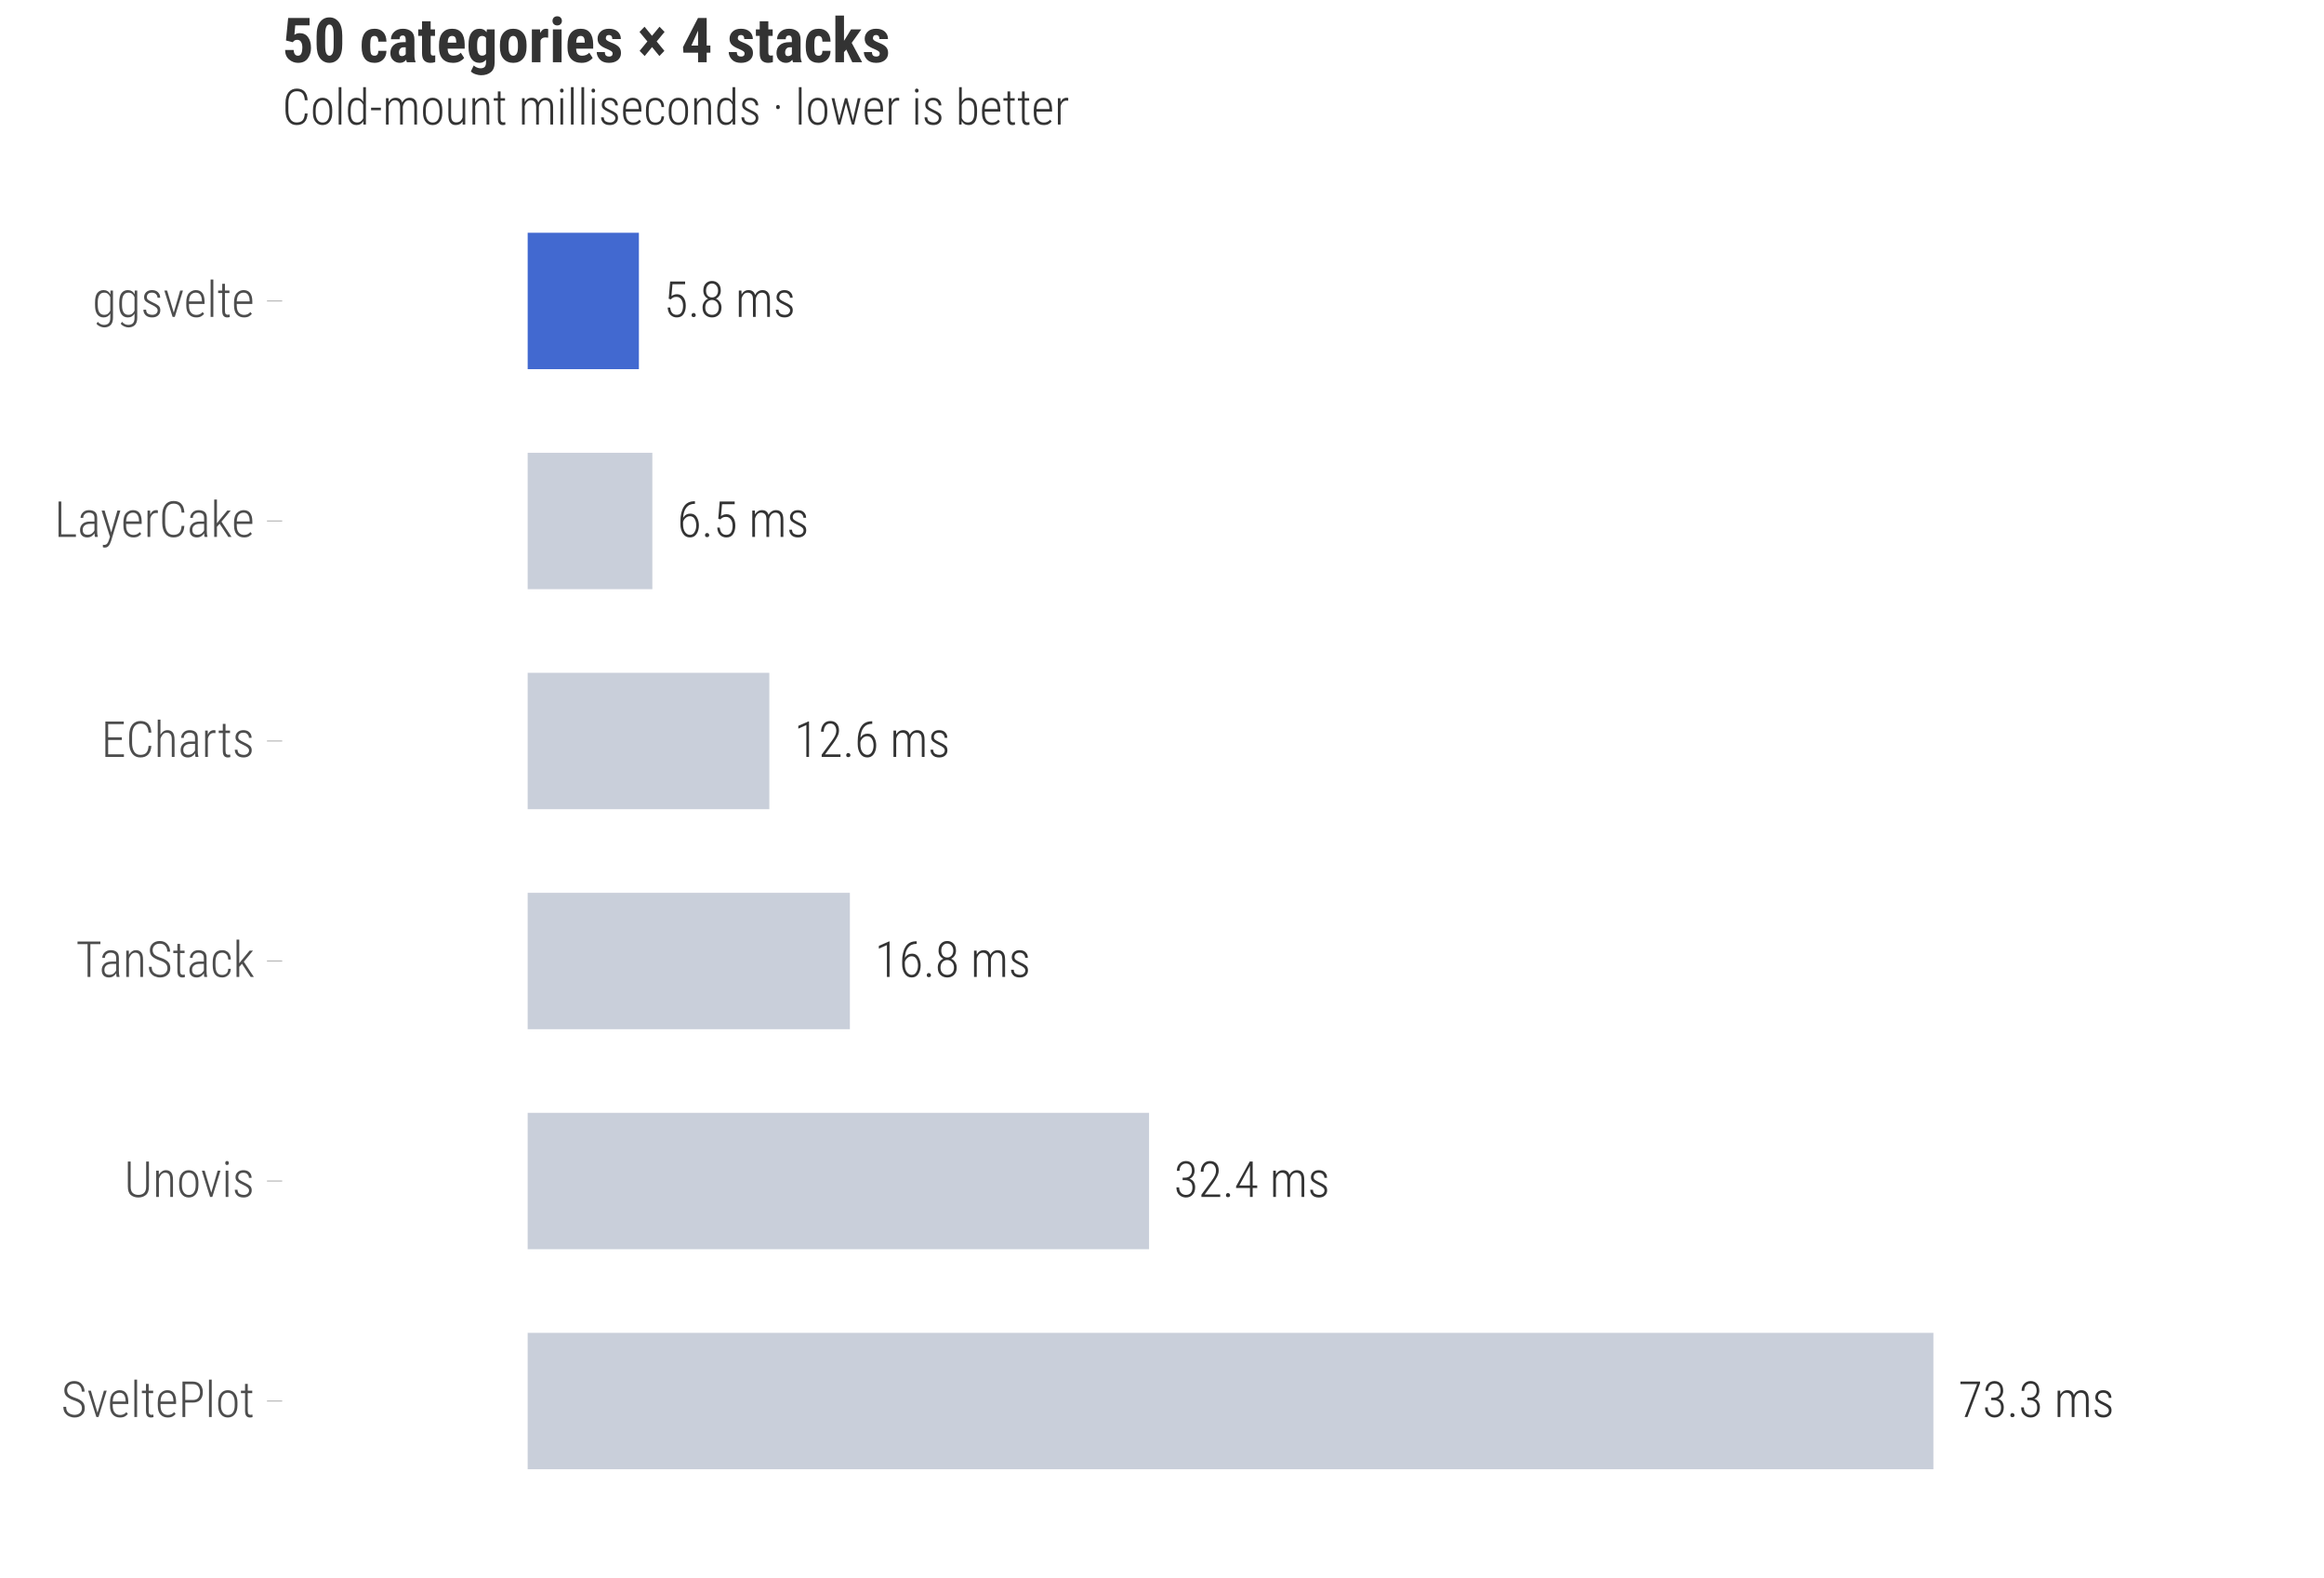
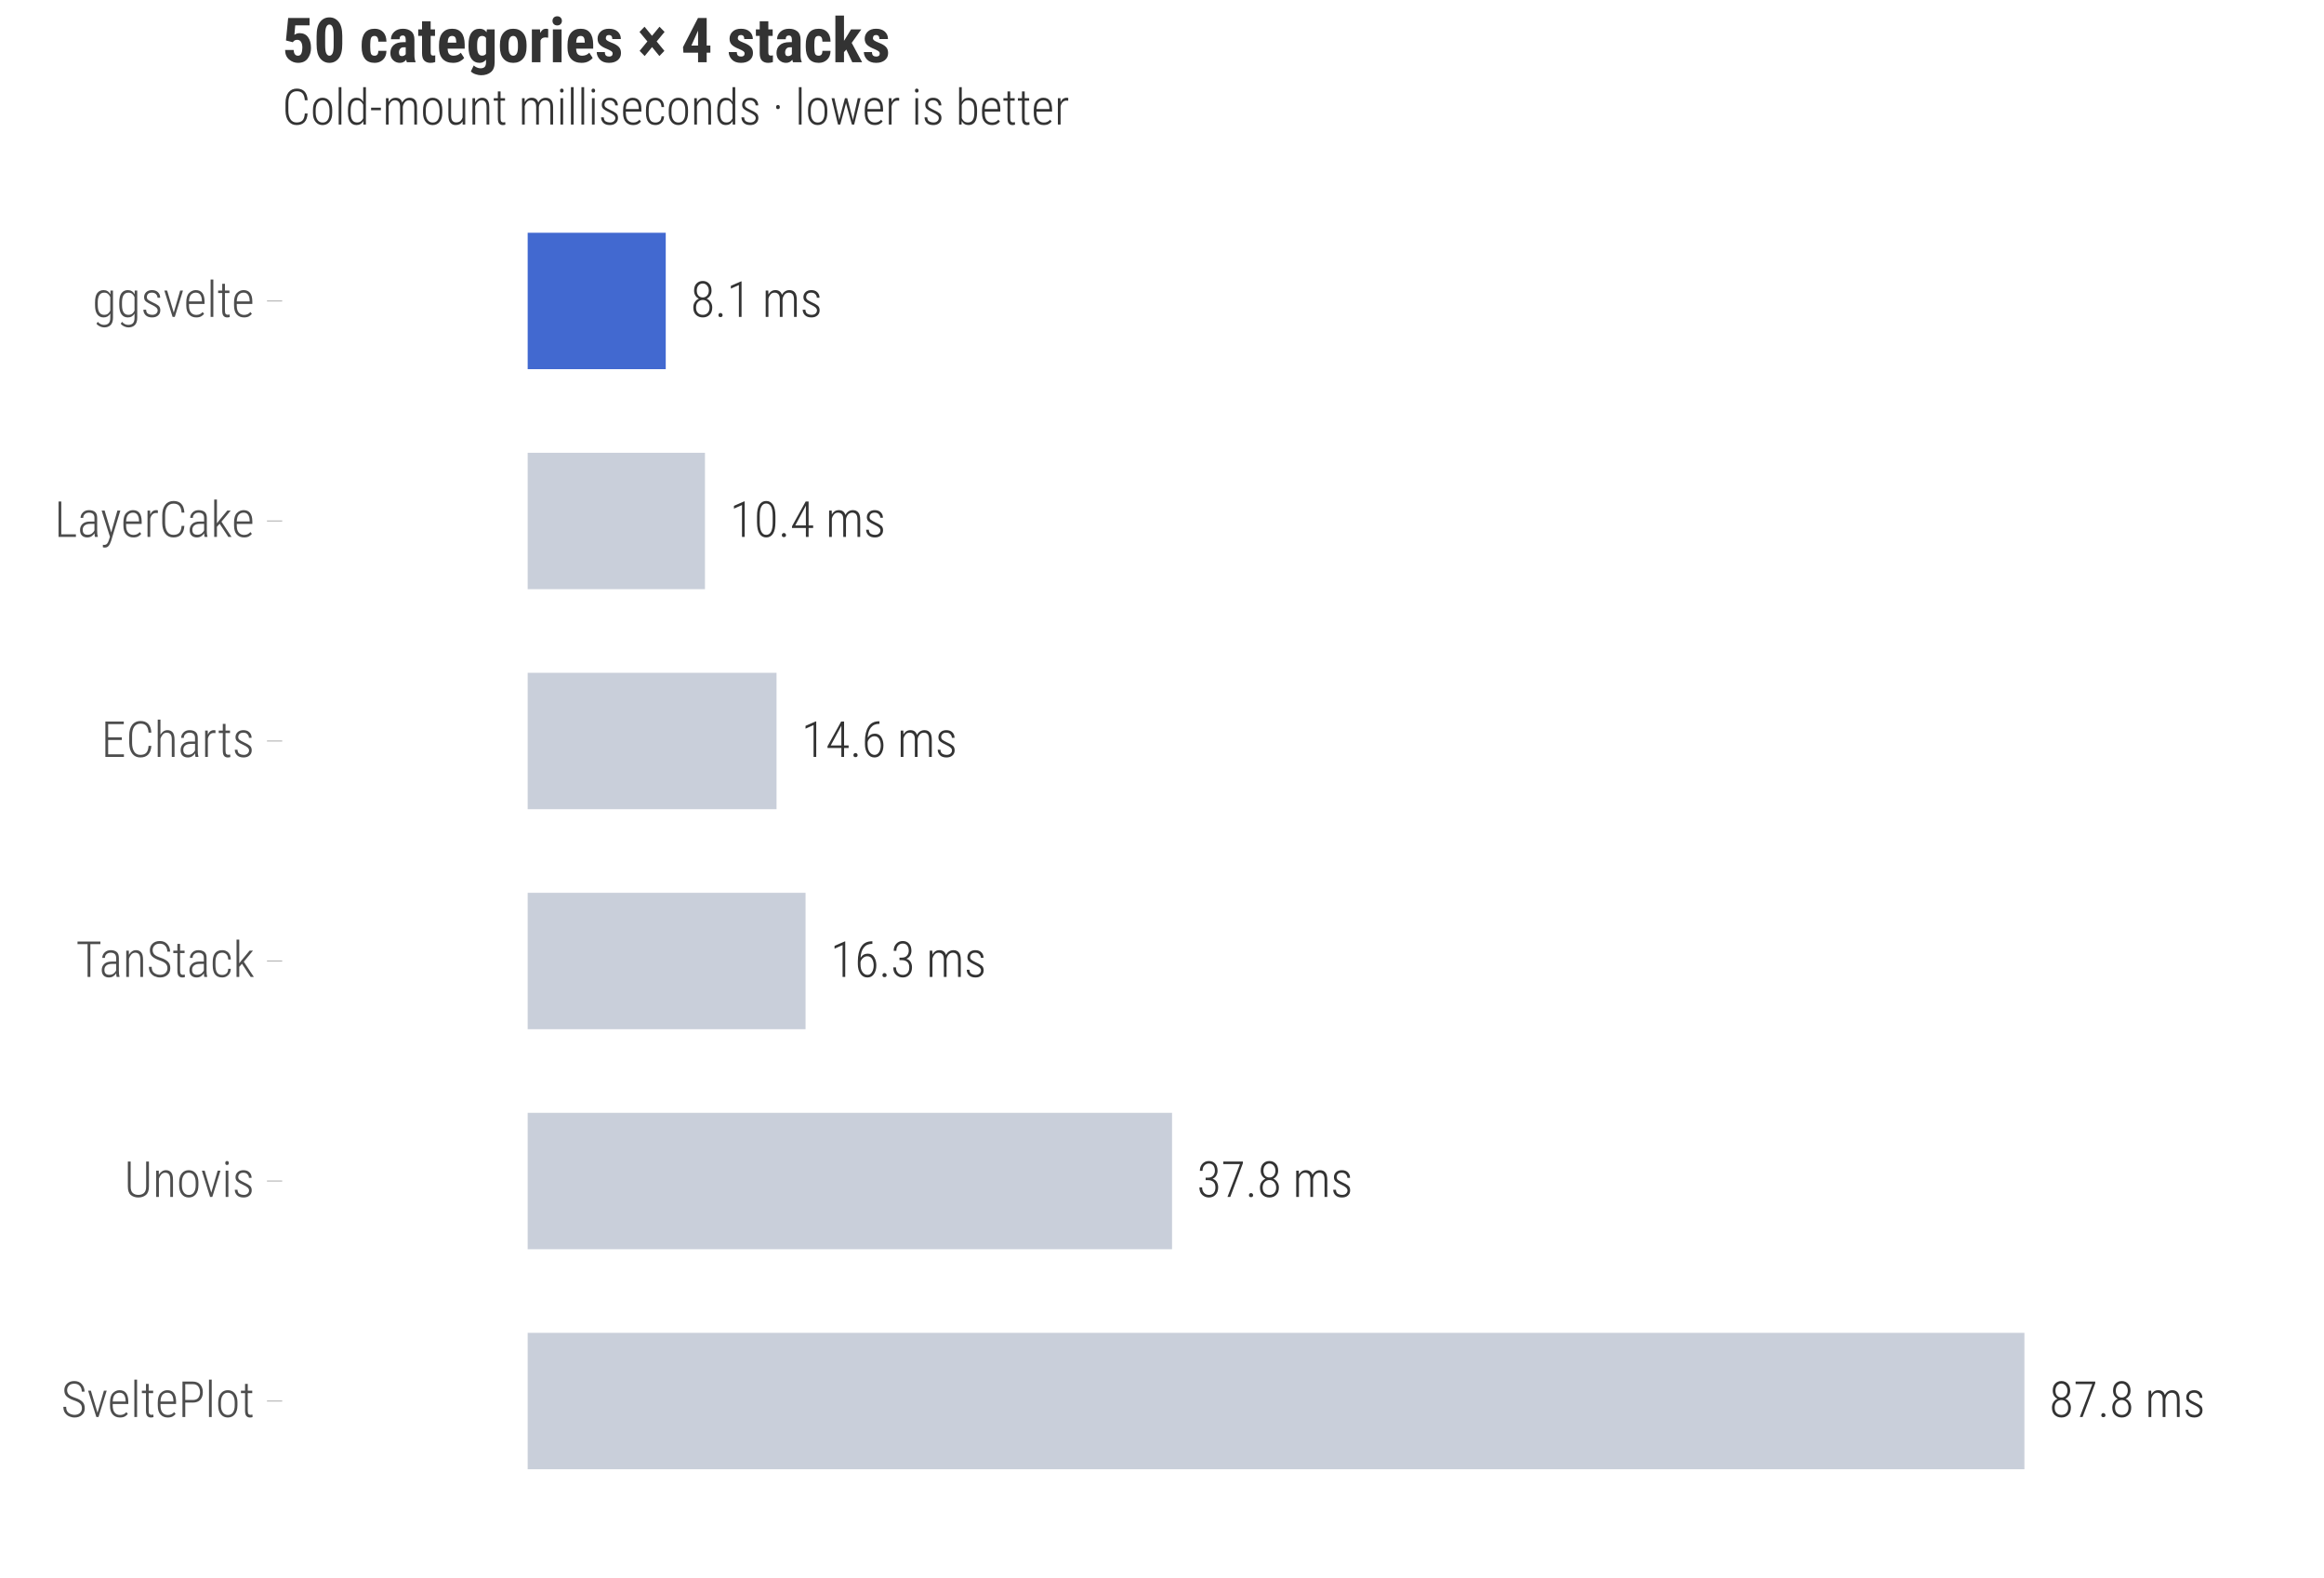
- <svg xmlns="http://www.w3.org/2000/svg" width="560" height="380" viewBox="0 0 560 380" role="img" aria-label="Bar chart of cold-mount time for a stacked bar chart of 50 categories by 4 stacks: ggsvelte 5.8 ms, ECharts 12.6 ms, LayerCake 6.5 ms, TanStack 16.8 ms, Unovis 32.4 ms, SveltePlot 73.3 ms. Lower is better." class="gg-plot" font-family="&quot;Roboto Condensed&quot;, &quot;Arial Narrow&quot;, Arial, sans-serif" font-size="11" font-weight="300" text-rendering="optimizeLegibility" shape-rendering="geometricPrecision">
+ <svg xmlns="http://www.w3.org/2000/svg" width="560" height="380" viewBox="0 0 560 380" role="img" aria-label="Bar chart of cold-mount time for a stacked bar chart of 50 categories by 4 stacks: ggsvelte 8.1 ms, ECharts 14.6 ms, LayerCake 10.4 ms, TanStack 16.3 ms, Unovis 37.8 ms, SveltePlot 87.8 ms. Lower is better." class="gg-plot" font-family="&quot;Roboto Condensed&quot;, &quot;Arial Narrow&quot;, Arial, sans-serif" font-size="11" font-weight="300" text-rendering="optimizeLegibility" shape-rendering="geometricPrecision">
  <rect class="gg-paper" width="560" height="380" fill="var(--gg-paper, #ffffff)" />
  <text class="gg-title" x="68" y="15" font-size="15" font-weight="700" fill="var(--gg-ink, #333333)">50 categories × 4 stacks</text>
  <text class="gg-subtitle" x="68" y="30" font-size="12" font-weight="300" fill="var(--gg-ink, #333333)">Cold-mount milliseconds · lower is better</text>
  <defs>
    <clipPath id="gg-clip-0">
      <rect width="488" height="318" />
    </clipPath>
  </defs>
  <g class="gg-panel" data-panel="0" transform="translate(68,46)">
    <rect class="gg-panel-background" width="488" height="318" fill="var(--gg-panel, #ffffff)" />
    <g class="gg-grid" stroke="var(--gg-grid, transparent)" stroke-width="0.25" vector-effect="non-scaling-stroke">
      <line x1="59.15" y1="0" x2="59.15" y2="318" />
-       <line x1="151.58" y1="0" x2="151.58" y2="318" />
-       <line x1="244" y1="0" x2="244" y2="318" />
-       <line x1="336.42" y1="0" x2="336.42" y2="318" />
-       <line x1="428.85" y1="0" x2="428.85" y2="318" />
+       <line x1="141.31" y1="0" x2="141.31" y2="318" />
+       <line x1="223.46" y1="0" x2="223.46" y2="318" />
+       <line x1="305.62" y1="0" x2="305.62" y2="318" />
+       <line x1="387.77" y1="0" x2="387.77" y2="318" />
+       <line x1="469.93" y1="0" x2="469.93" y2="318" />
      <line x1="0" y1="26.5" x2="488" y2="26.5" />
      <line x1="0" y1="79.5" x2="488" y2="79.5" />
      <line x1="0" y1="132.5" x2="488" y2="132.5" />
      <line x1="0" y1="185.5" x2="488" y2="185.5" />
      <line x1="0" y1="238.5" x2="488" y2="238.5" />
      <line x1="0" y1="291.5" x2="488" y2="291.5" />
    </g>
    <g class="gg-marks" clip-path="url(#gg-clip-0)">
      <g class="gg-batch gg-rects" data-layer="0">
-         <rect x="59.15" y="10.07" width="26.8" height="32.86" fill="#4269d0" />
-         <rect x="59.15" y="63.07" width="30.04" height="32.86" fill="#c9cfda" />
-         <rect x="59.15" y="116.07" width="58.23" height="32.86" fill="#c9cfda" />
-         <rect x="59.15" y="169.07" width="77.64" height="32.86" fill="#c9cfda" />
-         <rect x="59.15" y="222.07" width="149.73" height="32.86" fill="#c9cfda" />
-         <rect x="59.15" y="275.07" width="338.73" height="32.86" fill="#c9cfda" />
+         <rect x="59.15" y="10.07" width="33.27" height="32.86" fill="#4269d0" />
+         <rect x="59.15" y="63.07" width="42.72" height="32.86" fill="#c9cfda" />
+         <rect x="59.15" y="116.07" width="59.97" height="32.86" fill="#c9cfda" />
+         <rect x="59.15" y="169.07" width="66.96" height="32.86" fill="#c9cfda" />
+         <rect x="59.15" y="222.07" width="155.27" height="32.86" fill="#c9cfda" />
+         <rect x="59.15" y="275.07" width="360.66" height="32.86" fill="#c9cfda" />
      </g>
      <g class="gg-batch gg-glyphs" data-layer="1" font-size="12" text-anchor="start">
-         <text x="91.95" y="26.5" dy="0.32em" fill="var(--gg-ink, #333333)">5.8 ms</text>
-         <text x="95.19" y="79.5" dy="0.32em" fill="var(--gg-ink, #333333)">6.5 ms</text>
-         <text x="123.38" y="132.5" dy="0.32em" fill="var(--gg-ink, #333333)">12.6 ms</text>
-         <text x="142.79" y="185.5" dy="0.32em" fill="var(--gg-ink, #333333)">16.8 ms</text>
-         <text x="214.88" y="238.5" dy="0.32em" fill="var(--gg-ink, #333333)">32.4 ms</text>
-         <text x="403.89" y="291.5" dy="0.32em" fill="var(--gg-ink, #333333)">73.3 ms</text>
+         <text x="98.42" y="26.5" dy="0.32em" fill="var(--gg-ink, #333333)">8.1 ms</text>
+         <text x="107.87" y="79.5" dy="0.32em" fill="var(--gg-ink, #333333)">10.4 ms</text>
+         <text x="125.12" y="132.5" dy="0.32em" fill="var(--gg-ink, #333333)">14.6 ms</text>
+         <text x="132.11" y="185.5" dy="0.32em" fill="var(--gg-ink, #333333)">16.3 ms</text>
+         <text x="220.42" y="238.5" dy="0.32em" fill="var(--gg-ink, #333333)">37.8 ms</text>
+         <text x="425.81" y="291.5" dy="0.32em" fill="var(--gg-ink, #333333)">87.8 ms</text>
      </g>
    </g>
    <rect class="gg-panel-border" width="488" height="318" fill="none" stroke="var(--gg-panelBorder, transparent)" stroke-width="0.5" vector-effect="non-scaling-stroke" />
  </g>
  <g class="gg-axis gg-axis-y" transform="translate(68,46)">
    <g class="gg-tick" transform="translate(0,26.5)">
      <line x2="-3.67" stroke="var(--gg-tickColor, #b3b3b3)" stroke-width="0.25" vector-effect="non-scaling-stroke" />
      <text x="-6.67" dy="0.32em" text-anchor="end" fill="var(--gg-axisText, #4d4d4d)" font-size="12" font-weight="300">ggsvelte</text>
    </g>
    <g class="gg-tick" transform="translate(0,79.5)">
      <line x2="-3.67" stroke="var(--gg-tickColor, #b3b3b3)" stroke-width="0.25" vector-effect="non-scaling-stroke" />
      <text x="-6.67" dy="0.32em" text-anchor="end" fill="var(--gg-axisText, #4d4d4d)" font-size="12" font-weight="300">LayerCake</text>
    </g>
    <g class="gg-tick" transform="translate(0,132.5)">
      <line x2="-3.67" stroke="var(--gg-tickColor, #b3b3b3)" stroke-width="0.25" vector-effect="non-scaling-stroke" />
      <text x="-6.67" dy="0.32em" text-anchor="end" fill="var(--gg-axisText, #4d4d4d)" font-size="12" font-weight="300">ECharts</text>
    </g>
    <g class="gg-tick" transform="translate(0,185.5)">
      <line x2="-3.67" stroke="var(--gg-tickColor, #b3b3b3)" stroke-width="0.25" vector-effect="non-scaling-stroke" />
      <text x="-6.67" dy="0.32em" text-anchor="end" fill="var(--gg-axisText, #4d4d4d)" font-size="12" font-weight="300">TanStack</text>
    </g>
    <g class="gg-tick" transform="translate(0,238.5)">
      <line x2="-3.67" stroke="var(--gg-tickColor, #b3b3b3)" stroke-width="0.25" vector-effect="non-scaling-stroke" />
      <text x="-6.67" dy="0.32em" text-anchor="end" fill="var(--gg-axisText, #4d4d4d)" font-size="12" font-weight="300">Unovis</text>
    </g>
    <g class="gg-tick" transform="translate(0,291.5)">
      <line x2="-3.67" stroke="var(--gg-tickColor, #b3b3b3)" stroke-width="0.25" vector-effect="non-scaling-stroke" />
      <text x="-6.67" dy="0.32em" text-anchor="end" fill="var(--gg-axisText, #4d4d4d)" font-size="12" font-weight="300">SveltePlot</text>
    </g>
  </g>
</svg>
